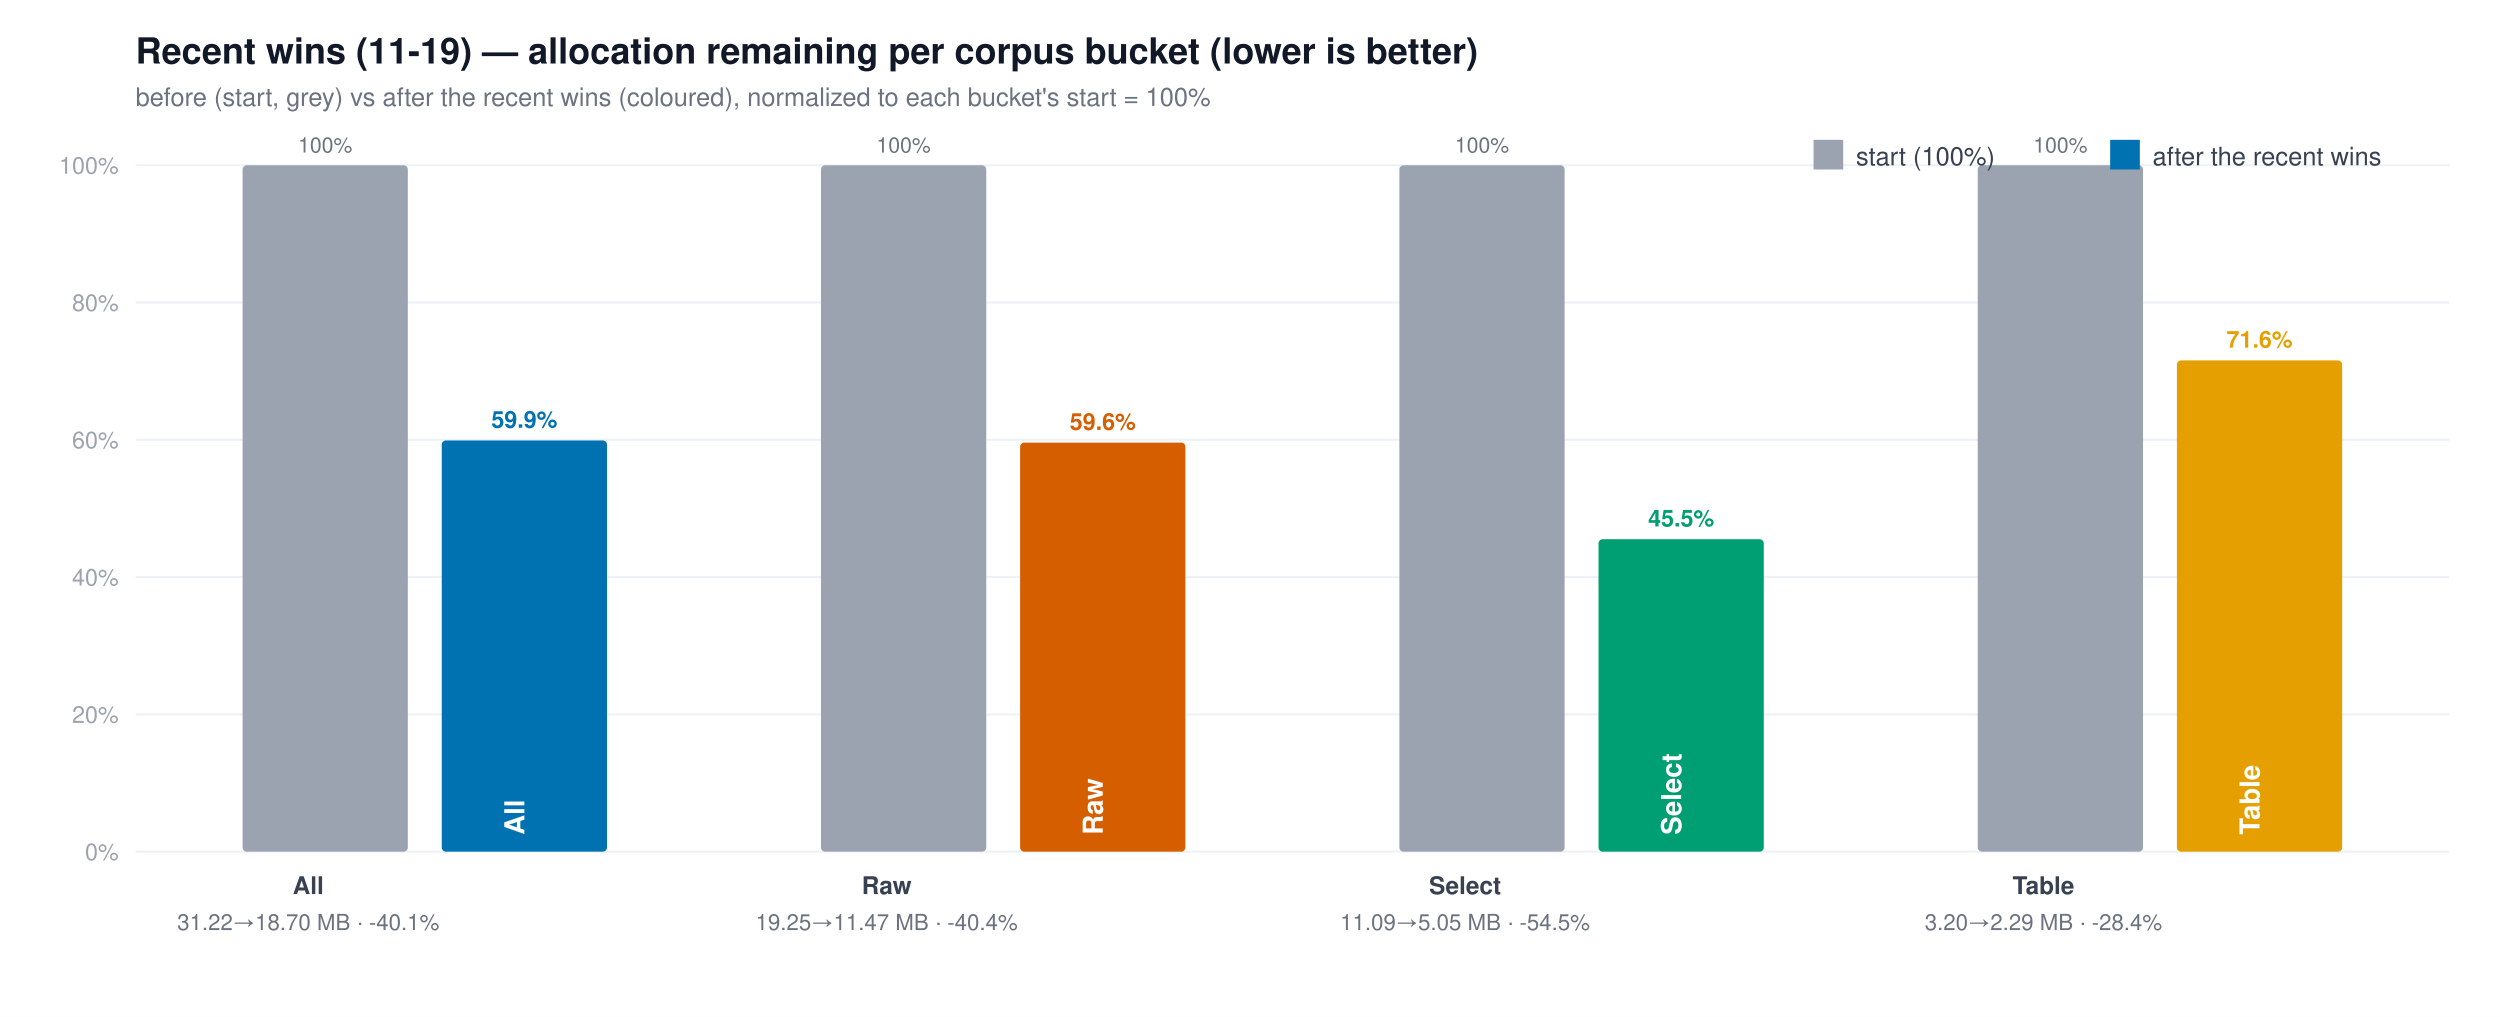
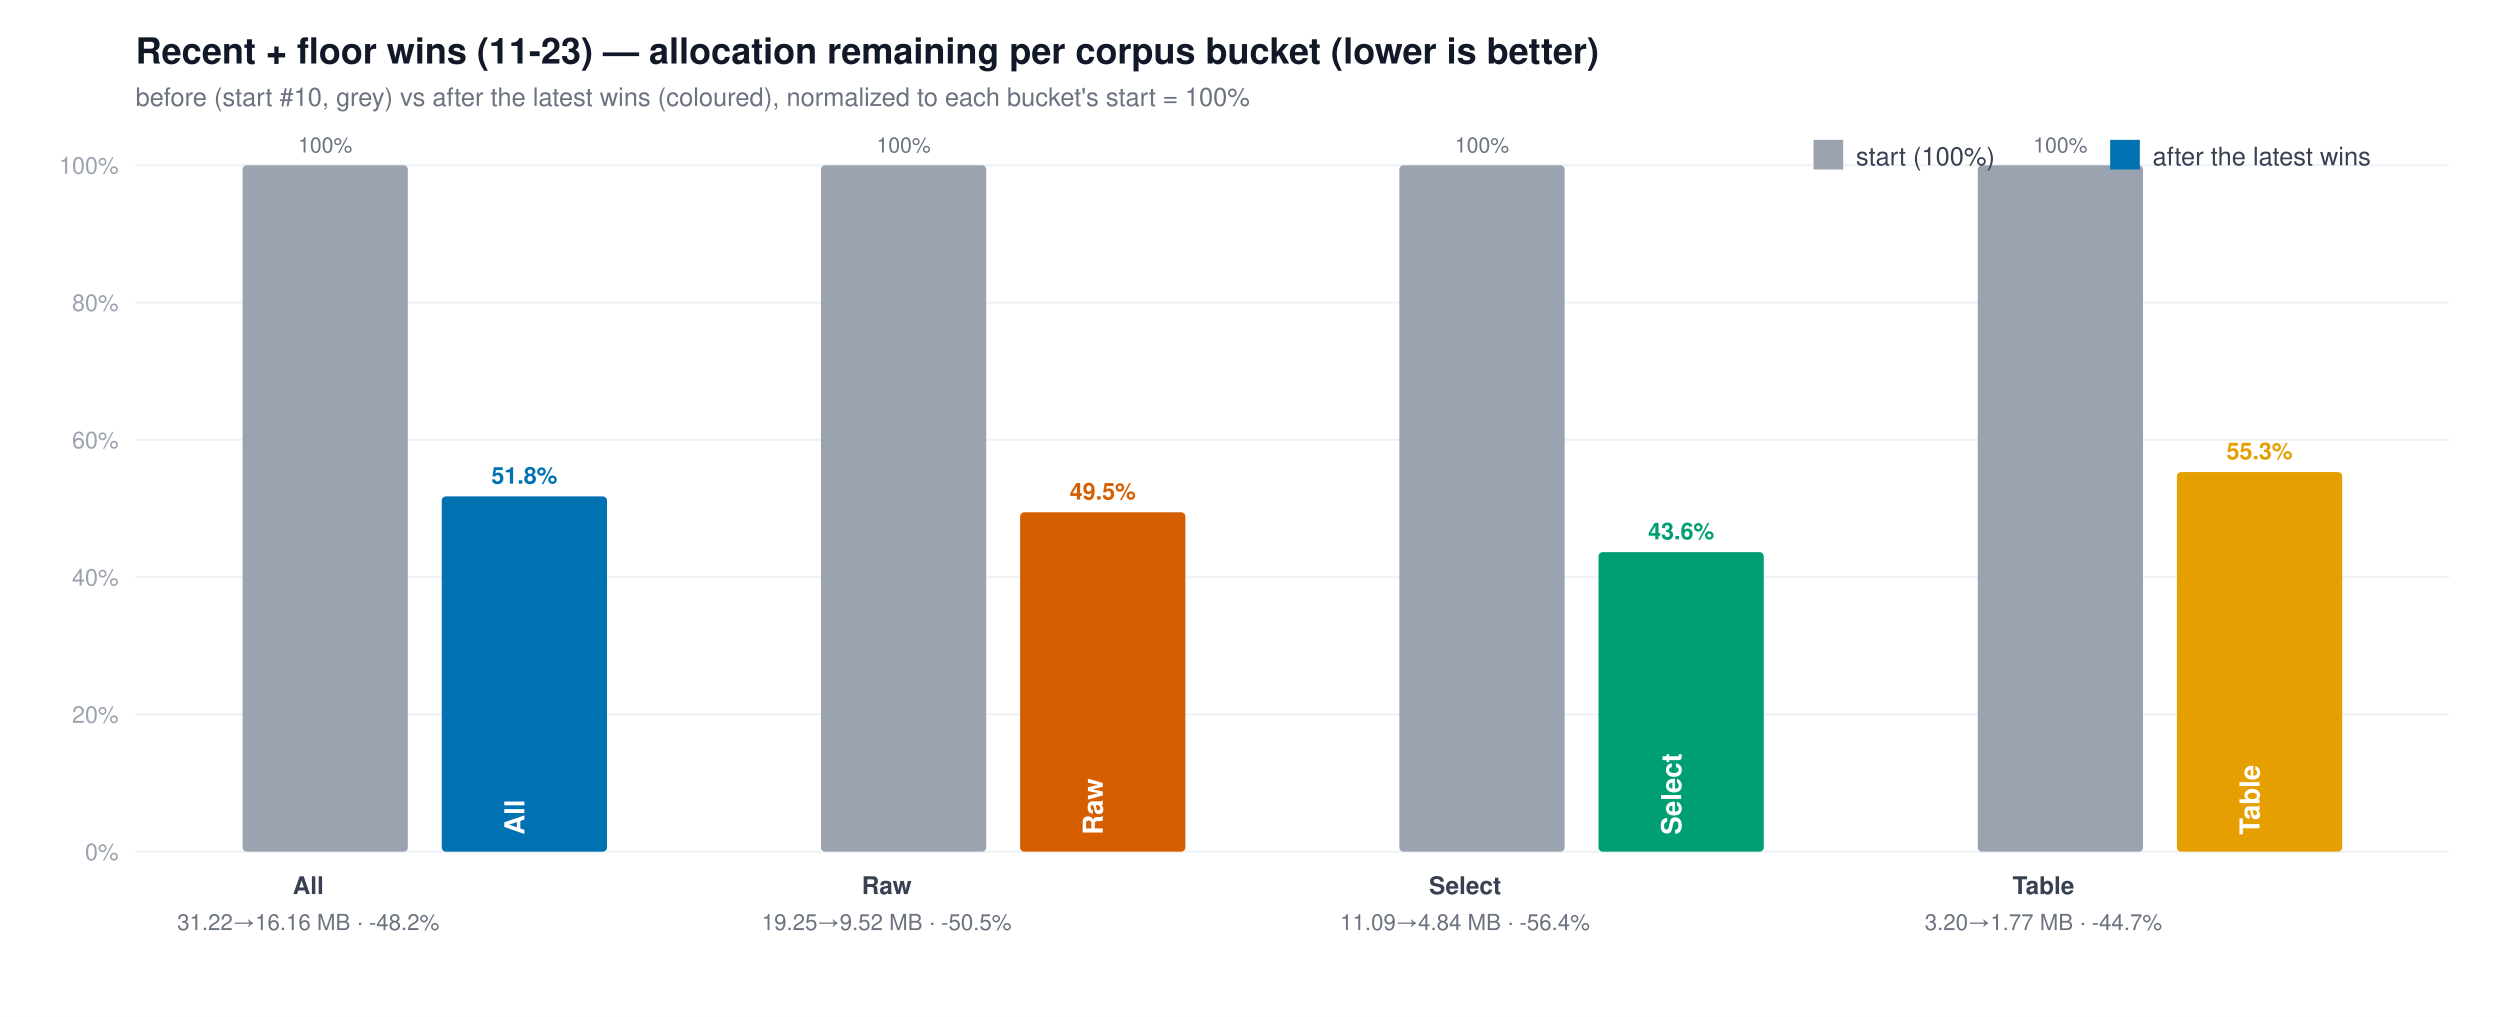
<svg xmlns="http://www.w3.org/2000/svg" width="1180" height="480" viewBox="0 0 1180 480" font-family="Segoe UI,Helvetica,Arial,sans-serif">
  <rect width="1180" height="480" fill="#ffffff" />
-   <text x="64" y="30" font-size="17" font-weight="700" fill="#111827">Recent wins (11-19) — allocation remaining per corpus bucket (lower is better)</text>
-   <text x="64" y="50" font-size="12" fill="#6b7280">before (start, grey) vs after the recent wins (coloured), normalized to each bucket's start = 100%</text>
+   <text x="64" y="30" font-size="17" font-weight="700" fill="#111827">Recent + floor wins (11-23) — allocation remaining per corpus bucket (lower is better)</text>
+   <text x="64" y="50" font-size="12" fill="#6b7280">before (start #10, grey) vs after the latest wins (coloured), normalized to each bucket's start = 100%</text>
  <line x1="64" y1="402" x2="1156" y2="402" stroke="#eef2f7" />
  <text x="56" y="406" text-anchor="end" font-size="11" fill="#9ca3af">0%</text>
  <line x1="64" y1="337.2" x2="1156" y2="337.2" stroke="#eef2f7" />
  <text x="56" y="341.2" text-anchor="end" font-size="11" fill="#9ca3af">20%</text>
  <line x1="64" y1="272.4" x2="1156" y2="272.4" stroke="#eef2f7" />
  <text x="56" y="276.4" text-anchor="end" font-size="11" fill="#9ca3af">40%</text>
  <line x1="64" y1="207.6" x2="1156" y2="207.6" stroke="#eef2f7" />
  <text x="56" y="211.6" text-anchor="end" font-size="11" fill="#9ca3af">60%</text>
  <line x1="64" y1="142.8" x2="1156" y2="142.8" stroke="#eef2f7" />
  <text x="56" y="146.8" text-anchor="end" font-size="11" fill="#9ca3af">80%</text>
  <line x1="64" y1="78" x2="1156" y2="78" stroke="#eef2f7" />
  <text x="56" y="82" text-anchor="end" font-size="11" fill="#9ca3af">100%</text>
  <rect x="114.5" y="78" width="78" height="324" rx="2" fill="#9AA3AF" />
  <text x="153.5" y="72" text-anchor="middle" font-size="10" fill="#6b7280">100%</text>
-   <rect x="208.5" y="207.9" width="78" height="194.1" rx="2" fill="#0072B2" />
+   <rect x="208.5" y="234.3" width="78" height="167.7" rx="2" fill="#0072B2" />
  <text x="247.5" y="394" transform="rotate(-90 247.5 394)" font-size="13" font-weight="700" fill="#ffffff">All</text>
-   <text x="247.5" y="201.9" text-anchor="middle" font-size="11" font-weight="700" fill="#0072B2">59.9%</text>
+   <text x="247.5" y="228.3" text-anchor="middle" font-size="11" font-weight="700" fill="#0072B2">51.8%</text>
  <text x="145.5" y="422" text-anchor="middle" font-size="11.5" font-weight="600" fill="#374151">All</text>
-   <text x="145.5" y="439" text-anchor="middle" font-size="10.5" fill="#6b7280">31.22→18.70 MB · -40.1%</text>
+   <text x="145.5" y="439" text-anchor="middle" font-size="10.5" fill="#6b7280">31.22→16.16 MB · -48.2%</text>
  <rect x="387.5" y="78" width="78" height="324" rx="2" fill="#9AA3AF" />
  <text x="426.5" y="72" text-anchor="middle" font-size="10" fill="#6b7280">100%</text>
-   <rect x="481.5" y="208.9" width="78" height="193.1" rx="2" fill="#D55E00" />
+   <rect x="481.5" y="241.8" width="78" height="160.2" rx="2" fill="#D55E00" />
  <text x="520.5" y="394" transform="rotate(-90 520.5 394)" font-size="13" font-weight="700" fill="#ffffff">Raw</text>
-   <text x="520.5" y="202.9" text-anchor="middle" font-size="11" font-weight="700" fill="#D55E00">59.6%</text>
+   <text x="520.5" y="235.8" text-anchor="middle" font-size="11" font-weight="700" fill="#D55E00">49.5%</text>
  <text x="418.5" y="422" text-anchor="middle" font-size="11.5" font-weight="600" fill="#374151">Raw</text>
-   <text x="418.5" y="439" text-anchor="middle" font-size="10.5" fill="#6b7280">19.25→11.47 MB · -40.4%</text>
+   <text x="418.5" y="439" text-anchor="middle" font-size="10.5" fill="#6b7280">19.25→9.52 MB · -50.5%</text>
  <rect x="660.5" y="78" width="78" height="324" rx="2" fill="#9AA3AF" />
  <text x="699.5" y="72" text-anchor="middle" font-size="10" fill="#6b7280">100%</text>
-   <rect x="754.5" y="254.5" width="78" height="147.5" rx="2" fill="#009E73" />
+   <rect x="754.5" y="260.6" width="78" height="141.4" rx="2" fill="#009E73" />
  <text x="793.5" y="394" transform="rotate(-90 793.5 394)" font-size="13" font-weight="700" fill="#ffffff">Select</text>
-   <text x="793.5" y="248.5" text-anchor="middle" font-size="11" font-weight="700" fill="#009E73">45.5%</text>
+   <text x="793.5" y="254.6" text-anchor="middle" font-size="11" font-weight="700" fill="#009E73">43.6%</text>
  <text x="691.5" y="422" text-anchor="middle" font-size="11.5" font-weight="600" fill="#374151">Select</text>
-   <text x="691.5" y="439" text-anchor="middle" font-size="10.5" fill="#6b7280">11.09→5.05 MB · -54.5%</text>
+   <text x="691.5" y="439" text-anchor="middle" font-size="10.5" fill="#6b7280">11.09→4.84 MB · -56.4%</text>
  <rect x="933.5" y="78" width="78" height="324" rx="2" fill="#9AA3AF" />
  <text x="972.5" y="72" text-anchor="middle" font-size="10" fill="#6b7280">100%</text>
-   <rect x="1027.5" y="170.1" width="78" height="231.9" rx="2" fill="#E69F00" />
+   <rect x="1027.5" y="222.8" width="78" height="179.2" rx="2" fill="#E69F00" />
  <text x="1066.5" y="394" transform="rotate(-90 1066.5 394)" font-size="13" font-weight="700" fill="#ffffff">Table</text>
-   <text x="1066.5" y="164.1" text-anchor="middle" font-size="11" font-weight="700" fill="#E69F00">71.6%</text>
+   <text x="1066.5" y="216.8" text-anchor="middle" font-size="11" font-weight="700" fill="#E69F00">55.3%</text>
  <text x="964.5" y="422" text-anchor="middle" font-size="11.5" font-weight="600" fill="#374151">Table</text>
-   <text x="964.5" y="439" text-anchor="middle" font-size="10.5" fill="#6b7280">3.20→2.29 MB · -28.4%</text>
+   <text x="964.5" y="439" text-anchor="middle" font-size="10.5" fill="#6b7280">3.20→1.77 MB · -44.7%</text>
  <rect x="856" y="66" width="14" height="14" fill="#9AA3AF" />
  <text x="876" y="78" font-size="12" fill="#374151">start (100%)</text>
  <rect x="996" y="66" width="14" height="14" fill="#0072B2" />
-   <text x="1016" y="78" font-size="12" fill="#374151">after the recent wins</text>
+   <text x="1016" y="78" font-size="12" fill="#374151">after the latest wins</text>
</svg>
